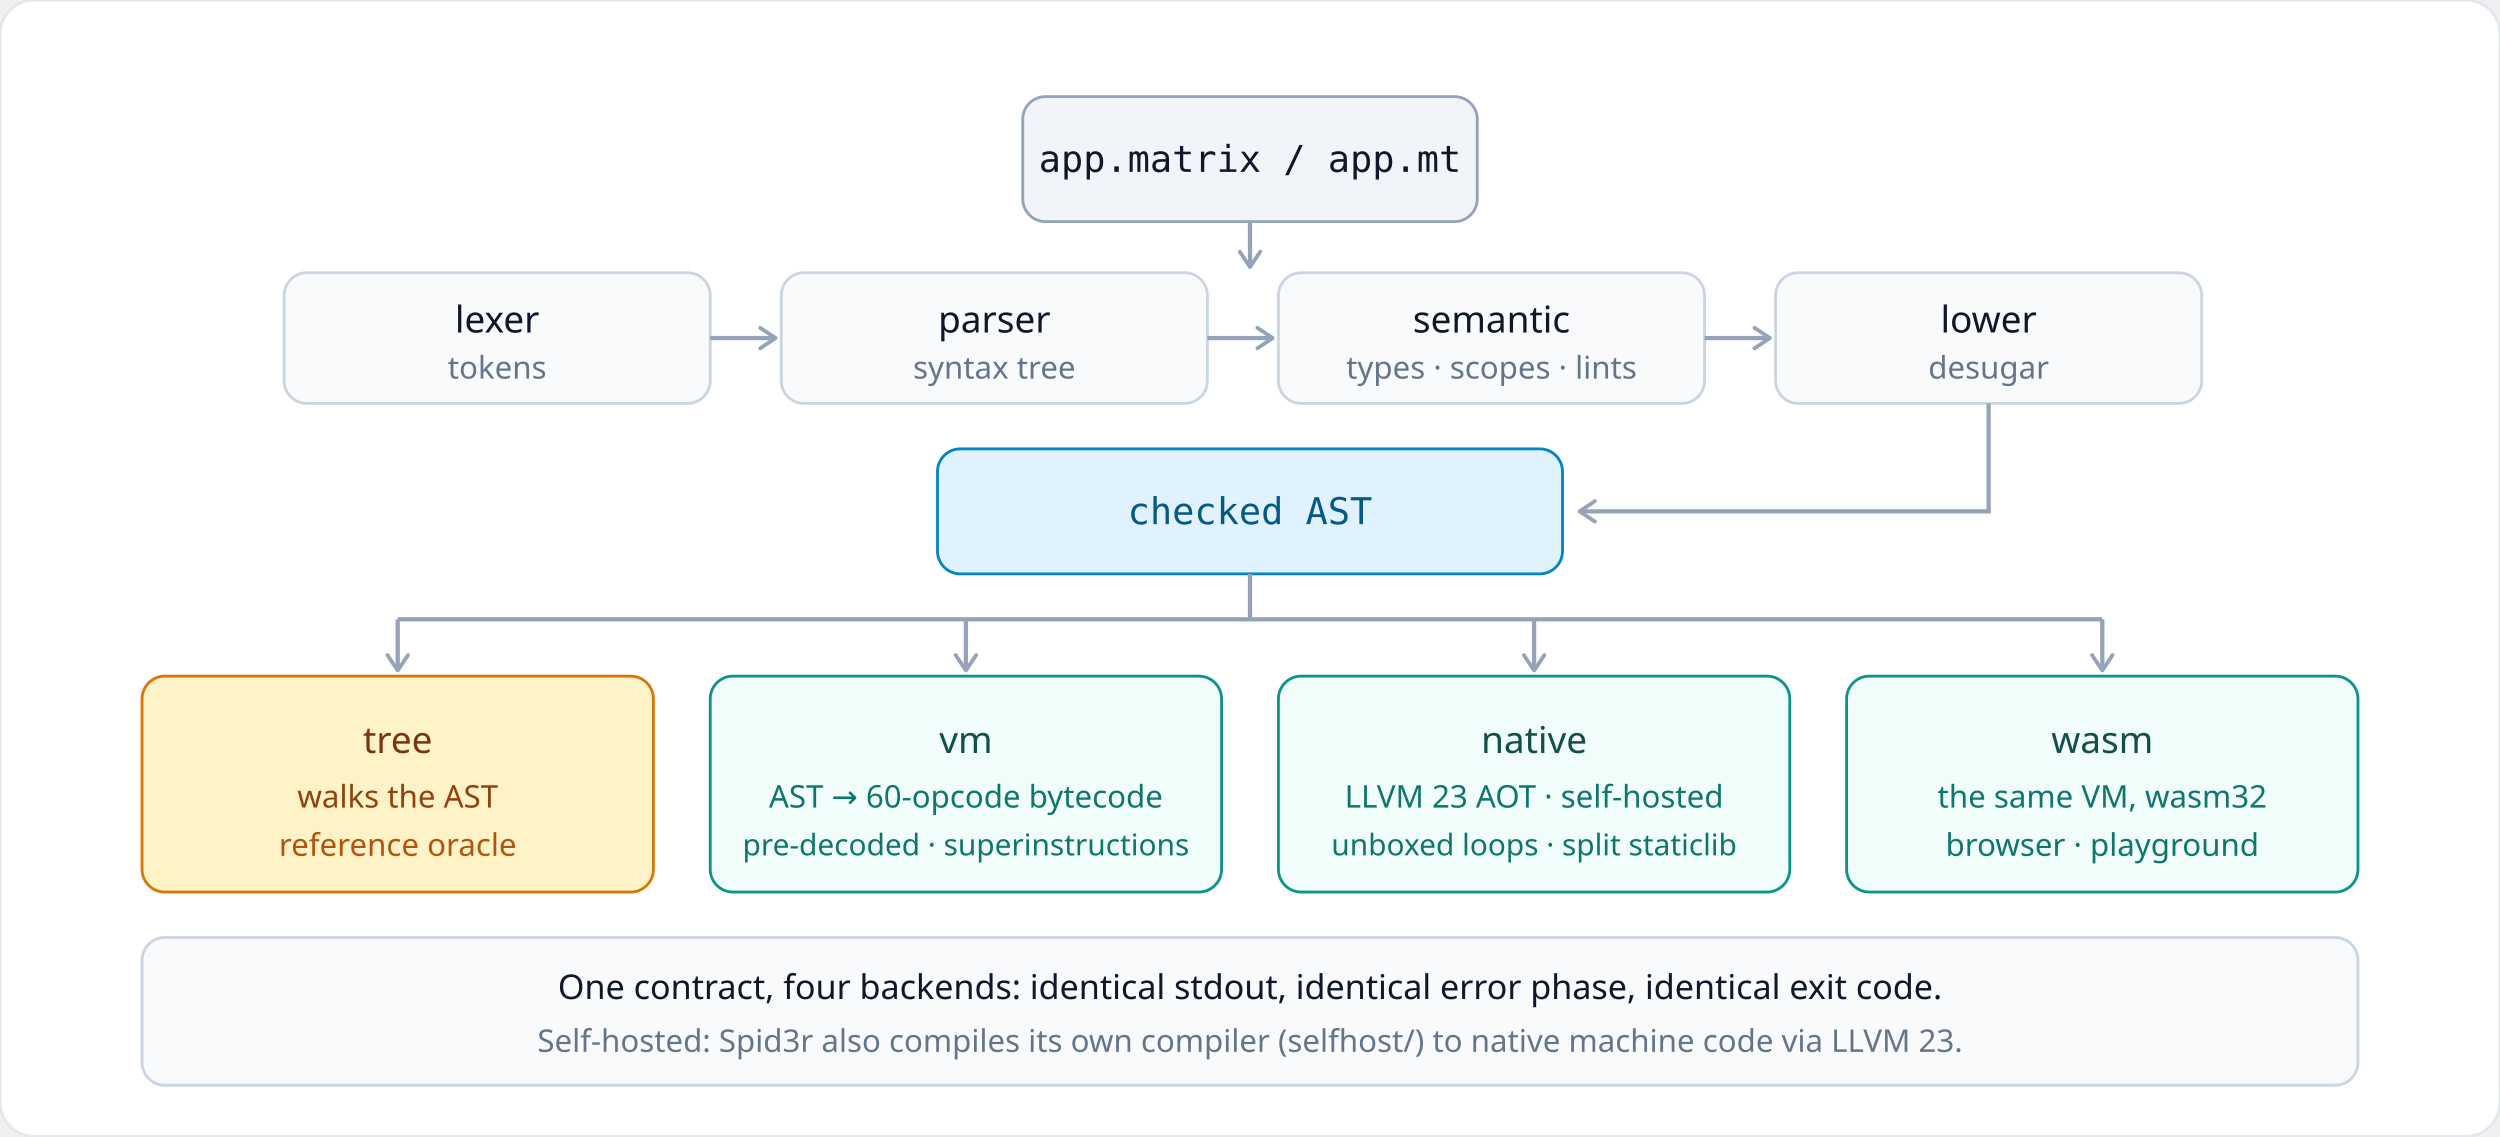
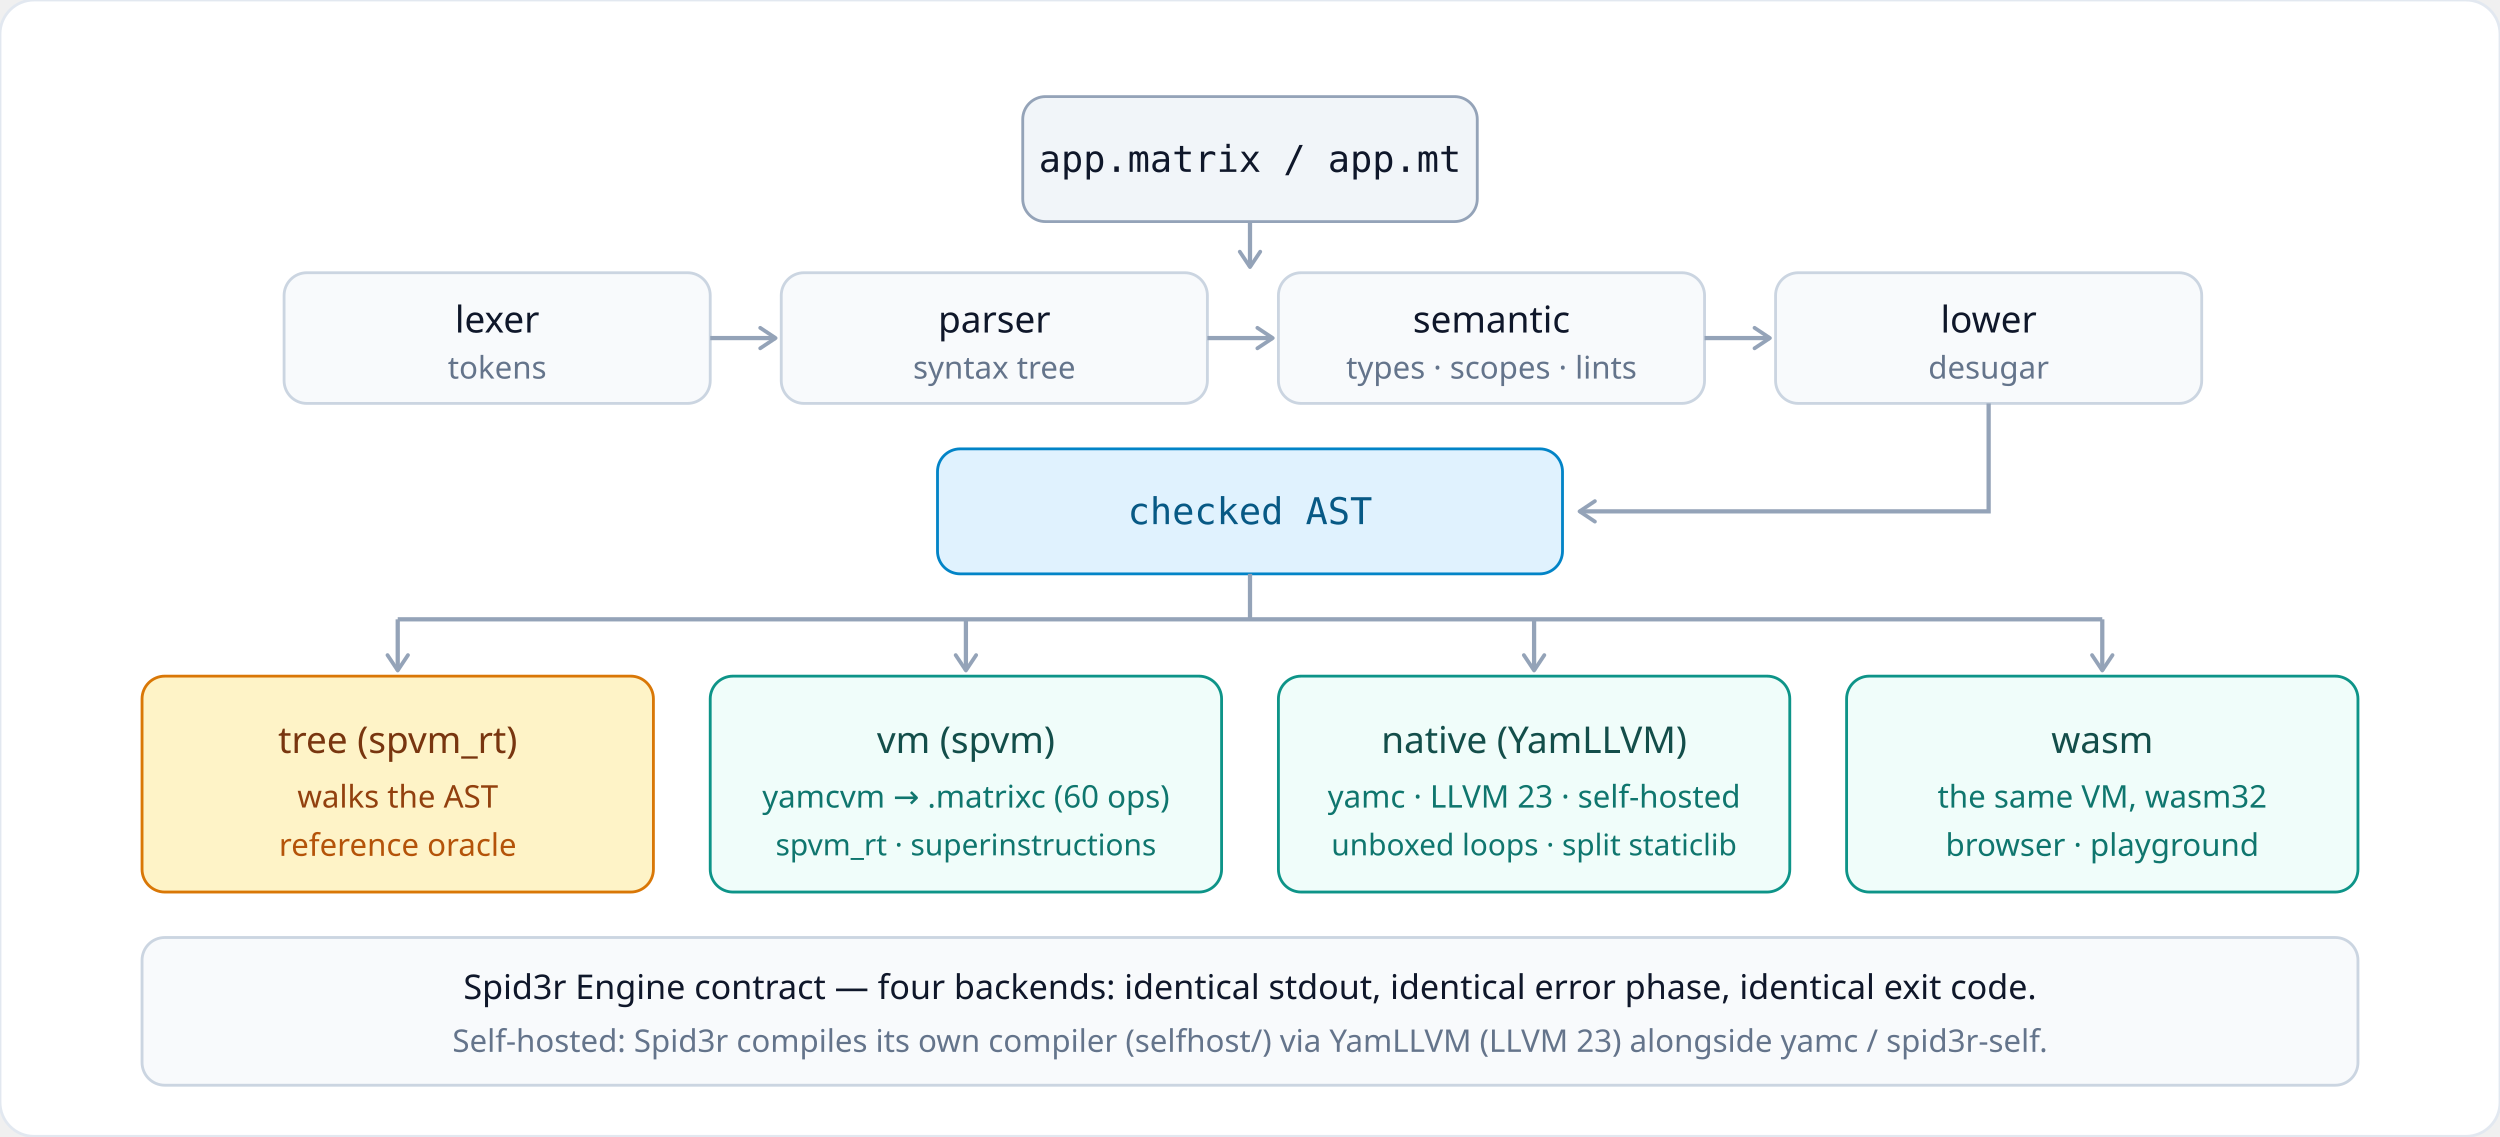
<svg xmlns="http://www.w3.org/2000/svg" viewBox="0 0 880 400" width="880" height="400" role="img">
  <defs>
    <marker id="a" viewBox="0 0 10 10" refX="8" refY="5" markerWidth="6" markerHeight="6" orient="auto-start-reverse">
      <path d="M2 1L8 5L2 9" fill="none" stroke="#94A3B8" stroke-width="1.5" stroke-linecap="round" stroke-linejoin="round" />
    </marker>
  </defs>
  <rect x="0" y="0" width="880" height="400" rx="12" fill="#FFFFFF" stroke="#E2E8F0" stroke-width="1" />
  <rect x="360" y="34" width="160" height="44" rx="8" fill="#F1F5F9" stroke="#94A3B8" stroke-width="1" />
  <text x="440" y="56" text-anchor="middle" dominant-baseline="central" font-family="ui-monospace, SFMono-Regular, Menlo, Consolas, monospace" font-size="13" fill="#0F172A">app.matrix / app.mt</text>
  <path d="M440 78 L440 94" fill="none" stroke="#94A3B8" stroke-width="1.5" marker-end="url(#a)" />
  <rect x="100" y="96" width="150" height="46" rx="8" fill="#F8FAFC" stroke="#CBD5E1" stroke-width="1" />
  <text x="175" y="112" text-anchor="middle" dominant-baseline="central" font-family="ui-sans-serif, system-ui, sans-serif" font-size="13" font-weight="500" fill="#0F172A">lexer</text>
  <text x="175" y="129" text-anchor="middle" dominant-baseline="central" font-family="ui-sans-serif, system-ui, sans-serif" font-size="11" fill="#64748B">tokens</text>
  <path d="M250 119 L273 119" fill="none" stroke="#94A3B8" stroke-width="1.5" marker-end="url(#a)" />
  <rect x="275" y="96" width="150" height="46" rx="8" fill="#F8FAFC" stroke="#CBD5E1" stroke-width="1" />
  <text x="350" y="112" text-anchor="middle" dominant-baseline="central" font-family="ui-sans-serif, system-ui, sans-serif" font-size="13" font-weight="500" fill="#0F172A">parser</text>
  <text x="350" y="129" text-anchor="middle" dominant-baseline="central" font-family="ui-sans-serif, system-ui, sans-serif" font-size="11" fill="#64748B">syntax tree</text>
  <path d="M425 119 L448 119" fill="none" stroke="#94A3B8" stroke-width="1.5" marker-end="url(#a)" />
  <rect x="450" y="96" width="150" height="46" rx="8" fill="#F8FAFC" stroke="#CBD5E1" stroke-width="1" />
  <text x="525" y="112" text-anchor="middle" dominant-baseline="central" font-family="ui-sans-serif, system-ui, sans-serif" font-size="13" font-weight="500" fill="#0F172A">semantic</text>
  <text x="525" y="129" text-anchor="middle" dominant-baseline="central" font-family="ui-sans-serif, system-ui, sans-serif" font-size="11" fill="#64748B">types · scopes · lints</text>
  <path d="M600 119 L623 119" fill="none" stroke="#94A3B8" stroke-width="1.5" marker-end="url(#a)" />
  <rect x="625" y="96" width="150" height="46" rx="8" fill="#F8FAFC" stroke="#CBD5E1" stroke-width="1" />
  <text x="700" y="112" text-anchor="middle" dominant-baseline="central" font-family="ui-sans-serif, system-ui, sans-serif" font-size="13" font-weight="500" fill="#0F172A">lower</text>
  <text x="700" y="129" text-anchor="middle" dominant-baseline="central" font-family="ui-sans-serif, system-ui, sans-serif" font-size="11" fill="#64748B">desugar</text>
  <path d="M700 142 L700 180 L556 180" fill="none" stroke="#94A3B8" stroke-width="1.5" marker-end="url(#a)" />
  <rect x="330" y="158" width="220" height="44" rx="8" fill="#E0F2FE" stroke="#0284C7" stroke-width="1" />
  <text x="440" y="180" text-anchor="middle" dominant-baseline="central" font-family="ui-monospace, SFMono-Regular, Menlo, Consolas, monospace" font-size="13" fill="#075985">checked AST</text>
  <path d="M440 202 L440 218" fill="none" stroke="#94A3B8" stroke-width="1.5" />
  <path d="M140 218 L740 218" fill="none" stroke="#94A3B8" stroke-width="1.5" />
  <path d="M140 218 L140 236" fill="none" stroke="#94A3B8" stroke-width="1.5" marker-end="url(#a)" />
  <path d="M340 218 L340 236" fill="none" stroke="#94A3B8" stroke-width="1.5" marker-end="url(#a)" />
  <path d="M540 218 L540 236" fill="none" stroke="#94A3B8" stroke-width="1.5" marker-end="url(#a)" />
  <path d="M740 218 L740 236" fill="none" stroke="#94A3B8" stroke-width="1.5" marker-end="url(#a)" />
  <rect x="50" y="238" width="180" height="76" rx="8" fill="#FEF3C7" stroke="#D97706" stroke-width="1" />
-   <text x="140" y="260" text-anchor="middle" dominant-baseline="central" font-family="ui-sans-serif, system-ui, sans-serif" font-size="13" font-weight="500" fill="#78350F">tree</text>
+   <text x="140" y="260" text-anchor="middle" dominant-baseline="central" font-family="ui-sans-serif, system-ui, sans-serif" font-size="13" font-weight="500" fill="#78350F">tree (spvm_rt)</text>
  <text x="140" y="280" text-anchor="middle" dominant-baseline="central" font-family="ui-sans-serif, system-ui, sans-serif" font-size="11" fill="#92400E">walks the AST</text>
  <text x="140" y="297" text-anchor="middle" dominant-baseline="central" font-family="ui-sans-serif, system-ui, sans-serif" font-size="11" fill="#B45309">reference oracle</text>
  <rect x="250" y="238" width="180" height="76" rx="8" fill="#F0FDFA" stroke="#0D9488" stroke-width="1" />
-   <text x="340" y="260" text-anchor="middle" dominant-baseline="central" font-family="ui-sans-serif, system-ui, sans-serif" font-size="13" font-weight="500" fill="#134E4A">vm</text>
-   <text x="340" y="280" text-anchor="middle" dominant-baseline="central" font-family="ui-sans-serif, system-ui, sans-serif" font-size="11" fill="#0F766E">AST → 60-opcode bytecode</text>
-   <text x="340" y="297" text-anchor="middle" dominant-baseline="central" font-family="ui-sans-serif, system-ui, sans-serif" font-size="10.5" fill="#0F766E">pre-decoded · superinstructions</text>
+   <text x="340" y="260" text-anchor="middle" dominant-baseline="central" font-family="ui-sans-serif, system-ui, sans-serif" font-size="13" font-weight="500" fill="#134E4A">vm (spvm)</text>
+   <text x="340" y="280" text-anchor="middle" dominant-baseline="central" font-family="ui-sans-serif, system-ui, sans-serif" font-size="11" fill="#0F766E">yamcvm → .matrixc (60 ops)</text>
+   <text x="340" y="297" text-anchor="middle" dominant-baseline="central" font-family="ui-sans-serif, system-ui, sans-serif" font-size="10.5" fill="#0F766E">spvm_rt · superinstructions</text>
  <rect x="450" y="238" width="180" height="76" rx="8" fill="#F0FDFA" stroke="#0D9488" stroke-width="1" />
-   <text x="540" y="260" text-anchor="middle" dominant-baseline="central" font-family="ui-sans-serif, system-ui, sans-serif" font-size="13" font-weight="500" fill="#134E4A">native</text>
-   <text x="540" y="280" text-anchor="middle" dominant-baseline="central" font-family="ui-sans-serif, system-ui, sans-serif" font-size="11" fill="#0F766E">LLVM 23 AOT · self-hosted</text>
+   <text x="540" y="260" text-anchor="middle" dominant-baseline="central" font-family="ui-sans-serif, system-ui, sans-serif" font-size="13" font-weight="500" fill="#134E4A">native (YamLLVM)</text>
+   <text x="540" y="280" text-anchor="middle" dominant-baseline="central" font-family="ui-sans-serif, system-ui, sans-serif" font-size="11" fill="#0F766E">yamc · LLVM 23 · self-hosted</text>
  <text x="540" y="297" text-anchor="middle" dominant-baseline="central" font-family="ui-sans-serif, system-ui, sans-serif" font-size="10.5" fill="#0F766E">unboxed loops · split staticlib</text>
  <rect x="650" y="238" width="180" height="76" rx="8" fill="#F0FDFA" stroke="#0D9488" stroke-width="1" />
  <text x="740" y="260" text-anchor="middle" dominant-baseline="central" font-family="ui-sans-serif, system-ui, sans-serif" font-size="13" font-weight="500" fill="#134E4A">wasm</text>
  <text x="740" y="280" text-anchor="middle" dominant-baseline="central" font-family="ui-sans-serif, system-ui, sans-serif" font-size="11" fill="#0F766E">the same VM, wasm32</text>
  <text x="740" y="297" text-anchor="middle" dominant-baseline="central" font-family="ui-sans-serif, system-ui, sans-serif" font-size="11" fill="#0F766E">browser · playground</text>
  <rect x="50" y="330" width="780" height="52" rx="8" fill="#F8FAFC" stroke="#CBD5E1" stroke-width="1" />
-   <text x="440" y="347" text-anchor="middle" dominant-baseline="central" font-family="ui-sans-serif, system-ui, sans-serif" font-size="12" font-weight="500" fill="#0F172A">One contract, four backends: identical stdout, identical error phase, identical exit code.</text>
-   <text x="440" y="366" text-anchor="middle" dominant-baseline="central" font-family="ui-sans-serif, system-ui, sans-serif" font-size="11" fill="#64748B">Self-hosted: Spid3r also compiles its own compiler (selfhost/) to native machine code via LLVM 23.</text>
+   <text x="440" y="347" text-anchor="middle" dominant-baseline="central" font-family="ui-sans-serif, system-ui, sans-serif" font-size="12" font-weight="500" fill="#0F172A">Spid3r Engine contract — four backends: identical stdout, identical error phase, identical exit code.</text>
+   <text x="440" y="366" text-anchor="middle" dominant-baseline="central" font-family="ui-sans-serif, system-ui, sans-serif" font-size="11" fill="#64748B">Self-hosted: Spid3r compiles its own compiler (selfhost/) via YamLLVM (LLVM 23) alongside yamc / spid3r-self.</text>
</svg>
